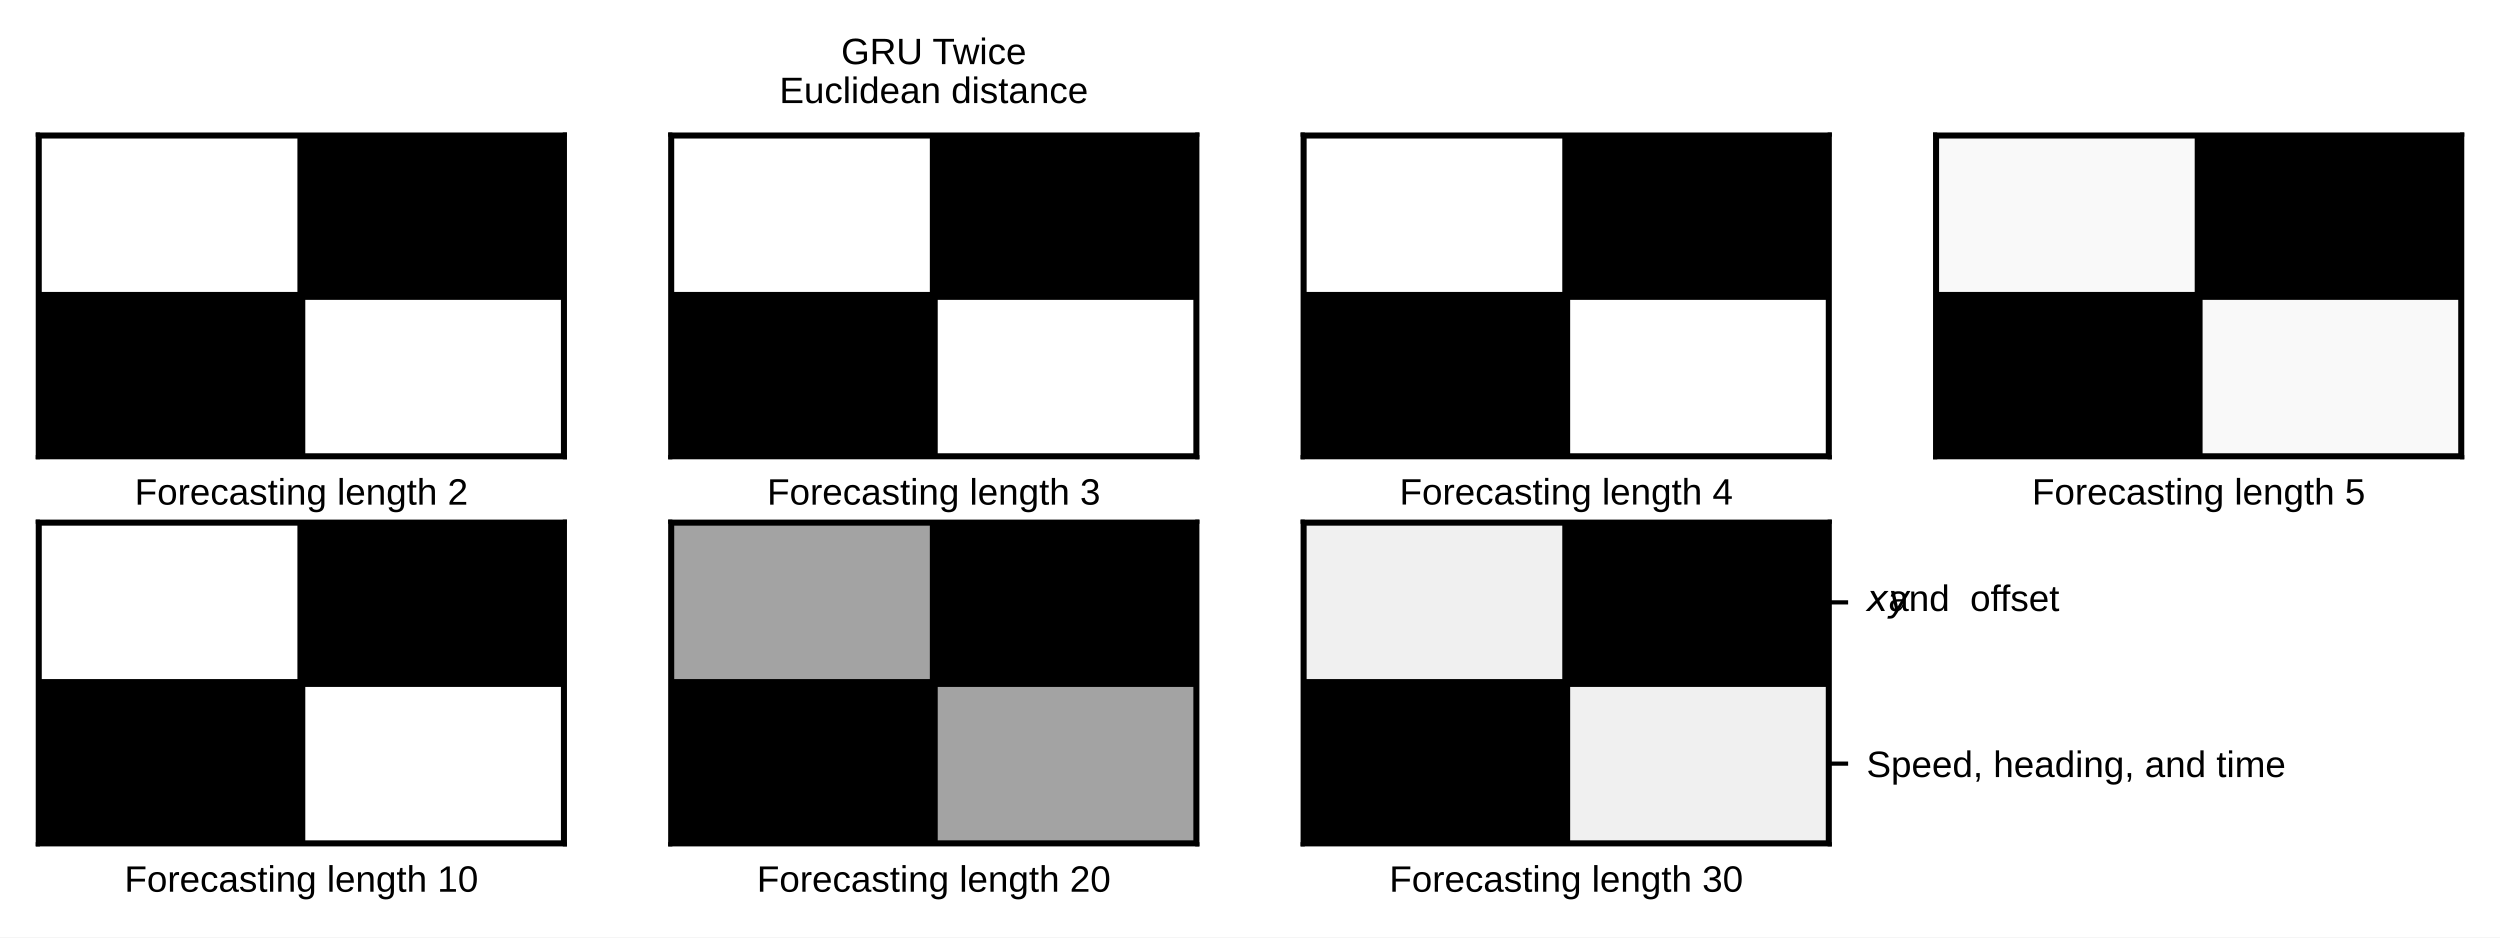
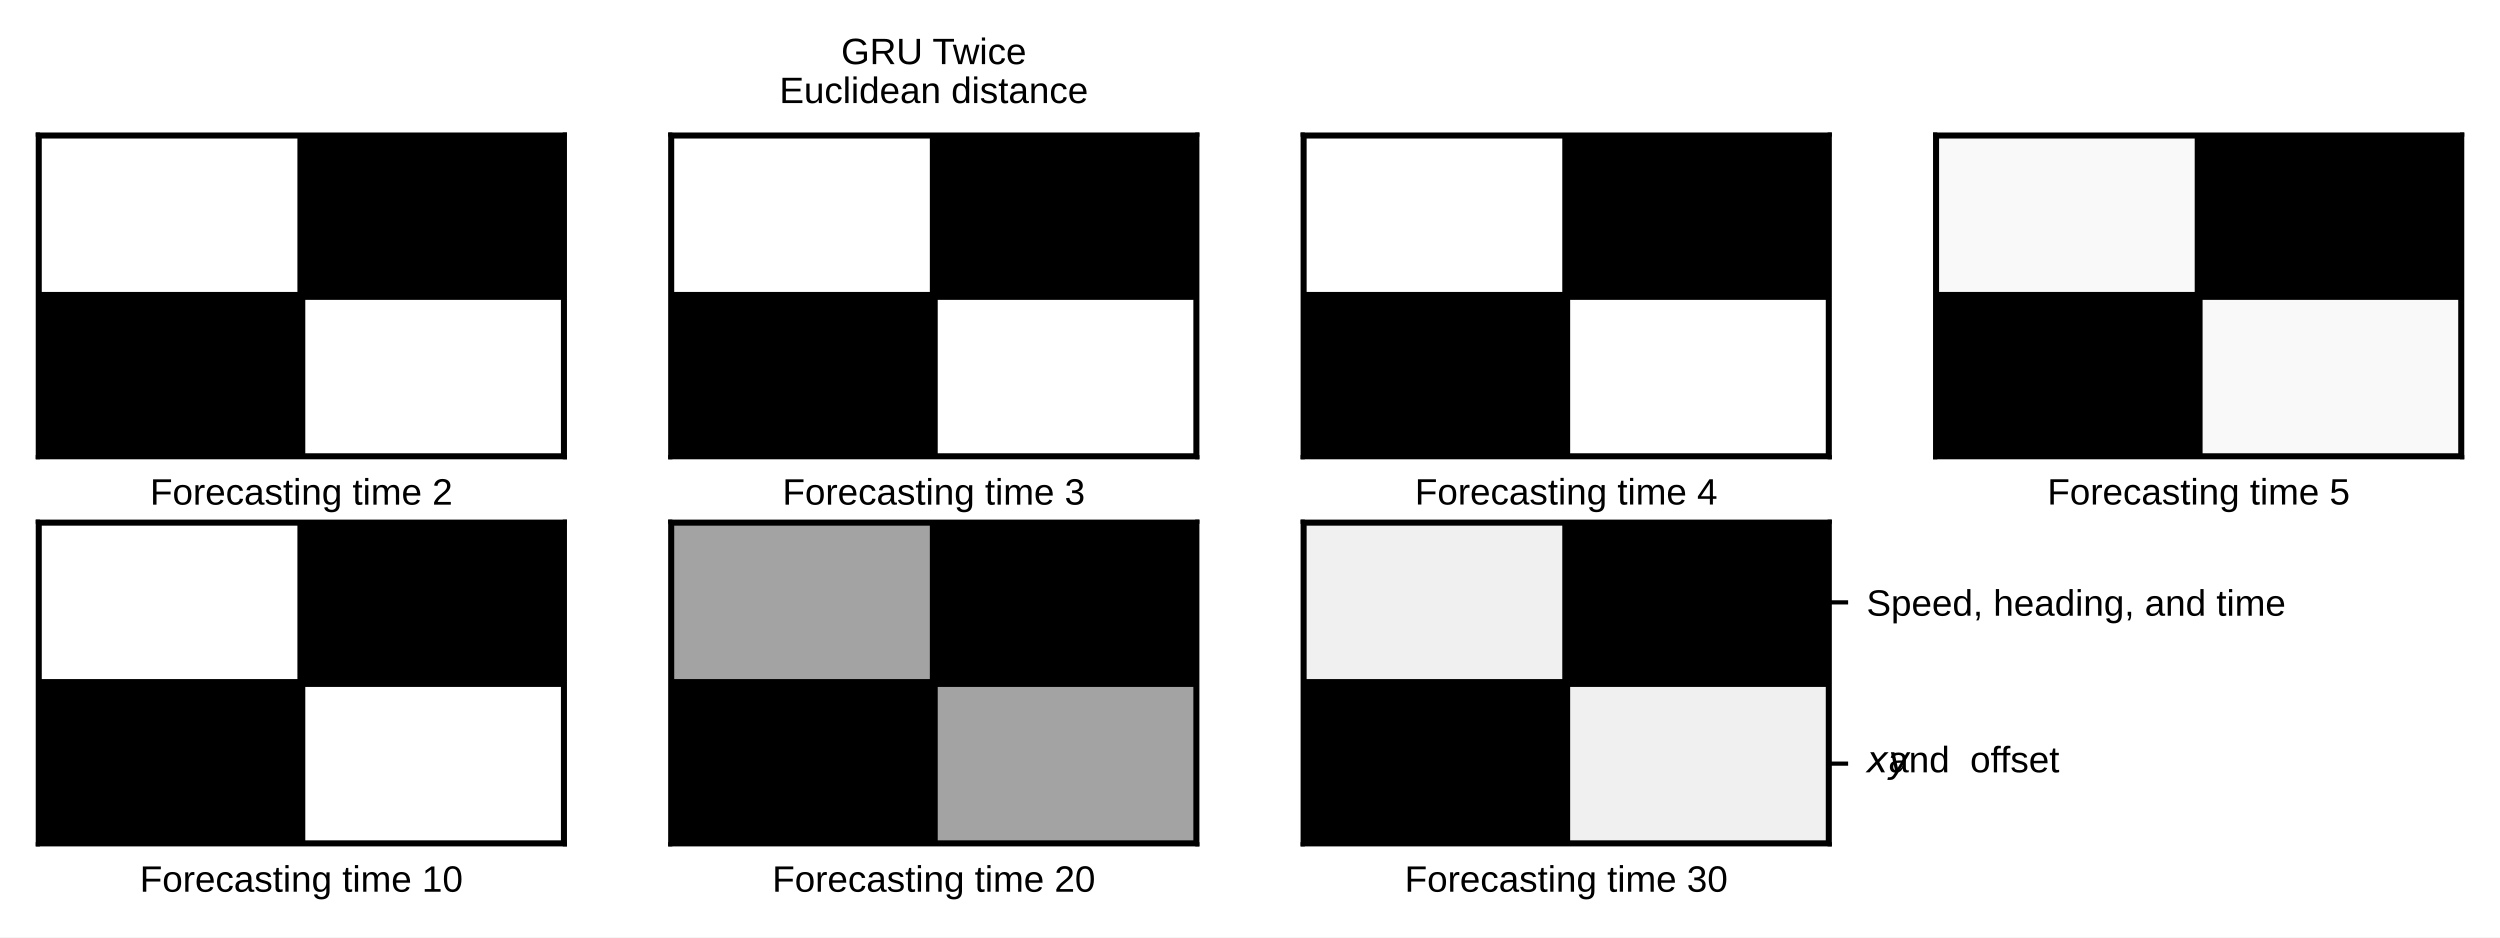
<svg xmlns="http://www.w3.org/2000/svg" xmlns:xlink="http://www.w3.org/1999/xlink" width="475.739pt" height="178.372pt" viewBox="0 0 475.739 178.372" version="1.1">
  <defs>
    <style type="text/css">*{stroke-linejoin: round; stroke-linecap: butt}</style>
  </defs>
  <g id="figure_1">
    <g id="patch_1">
      <path d="M 0 178.372  L 475.739 178.372  L 475.739 0  L 0 0  z " style="fill: #ffffff" />
    </g>
    <g id="axes_1">
      <g id="patch_2">
        <path d="M 7.2 87.002  L 107.491 87.002  L 107.491 25.614  L 7.2 25.614  z " style="fill: #ffffff" />
      </g>
      <g id="PolyCollection_1">
        <defs>
-           <path id="ma886d5bfb9" d="M 7.2 -122.064  L 7.2 -91.37  L 57.345 -91.37  L 57.345 -122.064  L 57.345 -122.064  L 7.2 -122.064  z " style="stroke: #000000" />
-         </defs>
-         <g clip-path="url(#p8d9df0c2e4)">
-           <use xlink:href="#ma886d5bfb9" x="0" y="178.372" style="stroke: #000000" />
+           <path id="me8e5775266" d="M 7.2 -122.064  L 7.2 -91.37  L 57.345 -91.37  L 57.345 -122.064  L 57.345 -122.064  L 7.2 -122.064  z " style="stroke: #000000" />
+         </defs>
+         <g clip-path="url(#p3b9c78bcbd)">
+           <use xlink:href="#me8e5775266" x="0" y="178.372" style="stroke: #000000" />
        </g>
      </g>
      <g id="PolyCollection_2">
        <defs>
-           <path id="m49b5d3d292" d="M 7.2 -152.758  L 7.2 -122.064  L 57.345 -122.064  L 57.345 -152.758  L 57.345 -152.758  L 7.2 -152.758  z " style="stroke: #ffffff" />
-         </defs>
-         <g clip-path="url(#p8d9df0c2e4)">
-           <use xlink:href="#m49b5d3d292" x="0" y="178.372" style="fill: #ffffff; stroke: #ffffff" />
+           <path id="mfd9d91b1d4" d="M 7.2 -152.758  L 7.2 -122.064  L 57.345 -122.064  L 57.345 -152.758  L 57.345 -152.758  L 7.2 -152.758  z " style="stroke: #ffffff" />
+         </defs>
+         <g clip-path="url(#p3b9c78bcbd)">
+           <use xlink:href="#mfd9d91b1d4" x="0" y="178.372" style="fill: #ffffff; stroke: #ffffff" />
        </g>
      </g>
      <g id="PolyCollection_3">
        <defs>
-           <path id="m4c5cf21e32" d="M 57.345 -122.064  L 57.345 -91.37  L 107.491 -91.37  L 107.491 -122.064  L 107.491 -122.064  L 57.345 -122.064  z " style="stroke: #ffffff" />
-         </defs>
-         <g clip-path="url(#p8d9df0c2e4)">
-           <use xlink:href="#m4c5cf21e32" x="0" y="178.372" style="fill: #ffffff; stroke: #ffffff" />
+           <path id="m61689a5431" d="M 57.345 -122.064  L 57.345 -91.37  L 107.491 -91.37  L 107.491 -122.064  L 107.491 -122.064  L 57.345 -122.064  z " style="stroke: #ffffff" />
+         </defs>
+         <g clip-path="url(#p3b9c78bcbd)">
+           <use xlink:href="#m61689a5431" x="0" y="178.372" style="fill: #ffffff; stroke: #ffffff" />
        </g>
      </g>
      <g id="PolyCollection_4">
        <defs>
-           <path id="m0ff61de88c" d="M 57.345 -152.758  L 57.345 -122.064  L 107.491 -122.064  L 107.491 -152.758  L 107.491 -152.758  L 57.345 -152.758  z " style="stroke: #000000" />
-         </defs>
-         <g clip-path="url(#p8d9df0c2e4)">
-           <use xlink:href="#m0ff61de88c" x="0" y="178.372" style="stroke: #000000" />
+           <path id="m1314b706d8" d="M 57.345 -152.758  L 57.345 -122.064  L 107.491 -122.064  L 107.491 -152.758  L 107.491 -152.758  L 57.345 -152.758  z " style="stroke: #000000" />
+         </defs>
+         <g clip-path="url(#p3b9c78bcbd)">
+           <use xlink:href="#m1314b706d8" x="0" y="178.372" style="stroke: #000000" />
        </g>
      </g>
      <g id="matplotlib.axis_1">
        <g id="text_1">
-           <text style="font: 7px 'Arial'; text-anchor: middle" x="57.345" y="96.033" transform="rotate(-0 57.3455 96.03333)">Forecasting length 2</text>
+           <text style="font: 7px 'Arial'; text-anchor: middle" x="57.345" y="96.033" transform="rotate(-0 57.3455 96.03333)">Forecasting time 2</text>
        </g>
      </g>
      <g id="matplotlib.axis_2" />
      <g id="line2d_1">
-         <path d="M 7.2 87.002  L 7.2 25.614  " clip-path="url(#p8d9df0c2e4)" style="fill: none; stroke: #000000; stroke-width: 1.5; stroke-linecap: square" />
+         <path d="M 7.2 87.002  L 7.2 25.614  " clip-path="url(#p3b9c78bcbd)" style="fill: none; stroke: #000000; stroke-width: 1.5; stroke-linecap: square" />
      </g>
      <g id="line2d_2">
-         <path d="M 7.2 87.002  L 107.491 87.002  " clip-path="url(#p8d9df0c2e4)" style="fill: none; stroke: #000000; stroke-width: 1.5; stroke-linecap: square" />
+         <path d="M 7.2 87.002  L 107.491 87.002  " clip-path="url(#p3b9c78bcbd)" style="fill: none; stroke: #000000; stroke-width: 1.5; stroke-linecap: square" />
      </g>
      <g id="line2d_3">
-         <path d="M 57.345 87.002  L 57.345 25.614  " clip-path="url(#p8d9df0c2e4)" style="fill: none; stroke: #000000; stroke-width: 1.5; stroke-linecap: square" />
+         <path d="M 57.345 87.002  L 57.345 25.614  " clip-path="url(#p3b9c78bcbd)" style="fill: none; stroke: #000000; stroke-width: 1.5; stroke-linecap: square" />
      </g>
      <g id="line2d_4">
-         <path d="M 7.2 56.308  L 107.491 56.308  " clip-path="url(#p8d9df0c2e4)" style="fill: none; stroke: #000000; stroke-width: 1.5; stroke-linecap: square" />
+         <path d="M 7.2 56.308  L 107.491 56.308  " clip-path="url(#p3b9c78bcbd)" style="fill: none; stroke: #000000; stroke-width: 1.5; stroke-linecap: square" />
      </g>
      <g id="line2d_5">
-         <path d="M 107.491 87.002  L 107.491 25.614  " clip-path="url(#p8d9df0c2e4)" style="fill: none; stroke: #000000; stroke-width: 1.5; stroke-linecap: square" />
+         <path d="M 107.491 87.002  L 107.491 25.614  " clip-path="url(#p3b9c78bcbd)" style="fill: none; stroke: #000000; stroke-width: 1.5; stroke-linecap: square" />
      </g>
      <g id="line2d_6">
-         <path d="M 7.2 25.614  L 107.491 25.614  " clip-path="url(#p8d9df0c2e4)" style="fill: none; stroke: #000000; stroke-width: 1.5; stroke-linecap: square" />
+         <path d="M 7.2 25.614  L 107.491 25.614  " clip-path="url(#p3b9c78bcbd)" style="fill: none; stroke: #000000; stroke-width: 1.5; stroke-linecap: square" />
      </g>
      <g id="patch_3">
        <path d="M 7.2 87.002  L 7.2 25.614  " style="fill: none; stroke: #000000; stroke-width: 0.8; stroke-linejoin: miter; stroke-linecap: square" />
      </g>
      <g id="patch_4">
        <path d="M 107.491 87.002  L 107.491 25.614  " style="fill: none; stroke: #000000; stroke-width: 0.8; stroke-linejoin: miter; stroke-linecap: square" />
      </g>
      <g id="patch_5">
        <path d="M 7.2 87.002  L 107.491 87.002  " style="fill: none; stroke: #000000; stroke-width: 0.8; stroke-linejoin: miter; stroke-linecap: square" />
      </g>
      <g id="patch_6">
        <path d="M 7.2 25.614  L 107.491 25.614  " style="fill: none; stroke: #000000; stroke-width: 0.8; stroke-linejoin: miter; stroke-linecap: square" />
      </g>
    </g>
    <g id="axes_2">
      <g id="patch_7">
        <path d="M 127.549 87.002  L 227.84 87.002  L 227.84 25.614  L 127.549 25.614  z " style="fill: #ffffff" />
      </g>
      <g id="PolyCollection_5">
        <defs>
-           <path id="m768f5eea0d" d="M 127.549 -122.064  L 127.549 -91.37  L 177.695 -91.37  L 177.695 -122.064  L 177.695 -122.064  L 127.549 -122.064  z " style="stroke: #000000" />
-         </defs>
-         <g clip-path="url(#p6cfb917e02)">
-           <use xlink:href="#m768f5eea0d" x="0" y="178.372" style="stroke: #000000" />
+           <path id="m4ddee69ad3" d="M 127.549 -122.064  L 127.549 -91.37  L 177.695 -91.37  L 177.695 -122.064  L 177.695 -122.064  L 127.549 -122.064  z " style="stroke: #000000" />
+         </defs>
+         <g clip-path="url(#p2618ca549d)">
+           <use xlink:href="#m4ddee69ad3" x="0" y="178.372" style="stroke: #000000" />
        </g>
      </g>
      <g id="PolyCollection_6">
        <defs>
-           <path id="m74996f402f" d="M 127.549 -152.758  L 127.549 -122.064  L 177.695 -122.064  L 177.695 -152.758  L 177.695 -152.758  L 127.549 -152.758  z " style="stroke: #ffffff" />
-         </defs>
-         <g clip-path="url(#p6cfb917e02)">
-           <use xlink:href="#m74996f402f" x="0" y="178.372" style="fill: #ffffff; stroke: #ffffff" />
+           <path id="m241868ab76" d="M 127.549 -152.758  L 127.549 -122.064  L 177.695 -122.064  L 177.695 -152.758  L 177.695 -152.758  L 127.549 -152.758  z " style="stroke: #ffffff" />
+         </defs>
+         <g clip-path="url(#p2618ca549d)">
+           <use xlink:href="#m241868ab76" x="0" y="178.372" style="fill: #ffffff; stroke: #ffffff" />
        </g>
      </g>
      <g id="PolyCollection_7">
        <defs>
-           <path id="medef48f60e" d="M 177.695 -122.064  L 177.695 -91.37  L 227.84 -91.37  L 227.84 -122.064  L 227.84 -122.064  L 177.695 -122.064  z " style="stroke: #ffffff" />
-         </defs>
-         <g clip-path="url(#p6cfb917e02)">
-           <use xlink:href="#medef48f60e" x="0" y="178.372" style="fill: #ffffff; stroke: #ffffff" />
+           <path id="m0ab0e3c458" d="M 177.695 -122.064  L 177.695 -91.37  L 227.84 -91.37  L 227.84 -122.064  L 227.84 -122.064  L 177.695 -122.064  z " style="stroke: #ffffff" />
+         </defs>
+         <g clip-path="url(#p2618ca549d)">
+           <use xlink:href="#m0ab0e3c458" x="0" y="178.372" style="fill: #ffffff; stroke: #ffffff" />
        </g>
      </g>
      <g id="PolyCollection_8">
        <defs>
-           <path id="m715ca05ac7" d="M 177.695 -152.758  L 177.695 -122.064  L 227.84 -122.064  L 227.84 -152.758  L 227.84 -152.758  L 177.695 -152.758  z " style="stroke: #000000" />
-         </defs>
-         <g clip-path="url(#p6cfb917e02)">
-           <use xlink:href="#m715ca05ac7" x="0" y="178.372" style="stroke: #000000" />
+           <path id="m5dbcf9e4a6" d="M 177.695 -152.758  L 177.695 -122.064  L 227.84 -122.064  L 227.84 -152.758  L 227.84 -152.758  L 177.695 -152.758  z " style="stroke: #000000" />
+         </defs>
+         <g clip-path="url(#p2618ca549d)">
+           <use xlink:href="#m5dbcf9e4a6" x="0" y="178.372" style="stroke: #000000" />
        </g>
      </g>
      <g id="matplotlib.axis_3">
        <g id="text_2">
-           <text style="font: 7px 'Arial'; text-anchor: middle" x="177.695" y="96.033" transform="rotate(-0 177.6947 96.03333)">Forecasting length 3</text>
+           <text style="font: 7px 'Arial'; text-anchor: middle" x="177.695" y="96.033" transform="rotate(-0 177.6947 96.03333)">Forecasting time 3</text>
        </g>
      </g>
      <g id="matplotlib.axis_4" />
      <g id="line2d_7">
-         <path d="M 127.549 87.002  L 127.549 25.614  " clip-path="url(#p6cfb917e02)" style="fill: none; stroke: #000000; stroke-width: 1.5; stroke-linecap: square" />
+         <path d="M 127.549 87.002  L 127.549 25.614  " clip-path="url(#p2618ca549d)" style="fill: none; stroke: #000000; stroke-width: 1.5; stroke-linecap: square" />
      </g>
      <g id="line2d_8">
-         <path d="M 127.549 87.002  L 227.84 87.002  " clip-path="url(#p6cfb917e02)" style="fill: none; stroke: #000000; stroke-width: 1.5; stroke-linecap: square" />
+         <path d="M 127.549 87.002  L 227.84 87.002  " clip-path="url(#p2618ca549d)" style="fill: none; stroke: #000000; stroke-width: 1.5; stroke-linecap: square" />
      </g>
      <g id="line2d_9">
-         <path d="M 177.695 87.002  L 177.695 25.614  " clip-path="url(#p6cfb917e02)" style="fill: none; stroke: #000000; stroke-width: 1.5; stroke-linecap: square" />
+         <path d="M 177.695 87.002  L 177.695 25.614  " clip-path="url(#p2618ca549d)" style="fill: none; stroke: #000000; stroke-width: 1.5; stroke-linecap: square" />
      </g>
      <g id="line2d_10">
-         <path d="M 127.549 56.308  L 227.84 56.308  " clip-path="url(#p6cfb917e02)" style="fill: none; stroke: #000000; stroke-width: 1.5; stroke-linecap: square" />
+         <path d="M 127.549 56.308  L 227.84 56.308  " clip-path="url(#p2618ca549d)" style="fill: none; stroke: #000000; stroke-width: 1.5; stroke-linecap: square" />
      </g>
      <g id="line2d_11">
-         <path d="M 227.84 87.002  L 227.84 25.614  " clip-path="url(#p6cfb917e02)" style="fill: none; stroke: #000000; stroke-width: 1.5; stroke-linecap: square" />
+         <path d="M 227.84 87.002  L 227.84 25.614  " clip-path="url(#p2618ca549d)" style="fill: none; stroke: #000000; stroke-width: 1.5; stroke-linecap: square" />
      </g>
      <g id="line2d_12">
-         <path d="M 127.549 25.614  L 227.84 25.614  " clip-path="url(#p6cfb917e02)" style="fill: none; stroke: #000000; stroke-width: 1.5; stroke-linecap: square" />
+         <path d="M 127.549 25.614  L 227.84 25.614  " clip-path="url(#p2618ca549d)" style="fill: none; stroke: #000000; stroke-width: 1.5; stroke-linecap: square" />
      </g>
      <g id="patch_8">
        <path d="M 127.549 87.002  L 127.549 25.614  " style="fill: none; stroke: #000000; stroke-width: 0.8; stroke-linejoin: miter; stroke-linecap: square" />
      </g>
      <g id="patch_9">
        <path d="M 227.84 87.002  L 227.84 25.614  " style="fill: none; stroke: #000000; stroke-width: 0.8; stroke-linejoin: miter; stroke-linecap: square" />
      </g>
      <g id="patch_10">
        <path d="M 127.549 87.002  L 227.84 87.002  " style="fill: none; stroke: #000000; stroke-width: 0.8; stroke-linejoin: miter; stroke-linecap: square" />
      </g>
      <g id="patch_11">
        <path d="M 127.549 25.614  L 227.84 25.614  " style="fill: none; stroke: #000000; stroke-width: 0.8; stroke-linejoin: miter; stroke-linecap: square" />
      </g>
      <g id="text_3">
        <text style="font: 7px 'Arial'" transform="translate(160.0591 12.21047)">GRU Twice</text>
        <text style="font: 7px 'Arial'" transform="translate(148.3155 19.61428)">Euclidean distance</text>
      </g>
    </g>
    <g id="axes_3">
      <g id="patch_12">
        <path d="M 247.898 87.002  L 348.189 87.002  L 348.189 25.614  L 247.898 25.614  z " style="fill: #ffffff" />
      </g>
      <g id="PolyCollection_9">
        <defs>
-           <path id="maf46a412bc" d="M 247.898 -122.064  L 247.898 -91.37  L 298.044 -91.37  L 298.044 -122.064  L 298.044 -122.064  L 247.898 -122.064  z " style="stroke: #000000" />
-         </defs>
-         <g clip-path="url(#p75d68252b3)">
-           <use xlink:href="#maf46a412bc" x="0" y="178.372" style="stroke: #000000" />
+           <path id="m5c6e6977d4" d="M 247.898 -122.064  L 247.898 -91.37  L 298.044 -91.37  L 298.044 -122.064  L 298.044 -122.064  L 247.898 -122.064  z " style="stroke: #000000" />
+         </defs>
+         <g clip-path="url(#p6232192945)">
+           <use xlink:href="#m5c6e6977d4" x="0" y="178.372" style="stroke: #000000" />
        </g>
      </g>
      <g id="PolyCollection_10">
        <defs>
-           <path id="mc55353f408" d="M 247.898 -152.758  L 247.898 -122.064  L 298.044 -122.064  L 298.044 -152.758  L 298.044 -152.758  L 247.898 -152.758  z " style="stroke: #ffffff" />
-         </defs>
-         <g clip-path="url(#p75d68252b3)">
-           <use xlink:href="#mc55353f408" x="0" y="178.372" style="fill: #ffffff; stroke: #ffffff" />
+           <path id="m2b562a7739" d="M 247.898 -152.758  L 247.898 -122.064  L 298.044 -122.064  L 298.044 -152.758  L 298.044 -152.758  L 247.898 -152.758  z " style="stroke: #ffffff" />
+         </defs>
+         <g clip-path="url(#p6232192945)">
+           <use xlink:href="#m2b562a7739" x="0" y="178.372" style="fill: #ffffff; stroke: #ffffff" />
        </g>
      </g>
      <g id="PolyCollection_11">
        <defs>
-           <path id="m9d1a4fadbb" d="M 298.044 -122.064  L 298.044 -91.37  L 348.189 -91.37  L 348.189 -122.064  L 348.189 -122.064  L 298.044 -122.064  z " style="stroke: #ffffff" />
-         </defs>
-         <g clip-path="url(#p75d68252b3)">
-           <use xlink:href="#m9d1a4fadbb" x="0" y="178.372" style="fill: #ffffff; stroke: #ffffff" />
+           <path id="mbc3b895484" d="M 298.044 -122.064  L 298.044 -91.37  L 348.189 -91.37  L 348.189 -122.064  L 348.189 -122.064  L 298.044 -122.064  z " style="stroke: #ffffff" />
+         </defs>
+         <g clip-path="url(#p6232192945)">
+           <use xlink:href="#mbc3b895484" x="0" y="178.372" style="fill: #ffffff; stroke: #ffffff" />
        </g>
      </g>
      <g id="PolyCollection_12">
        <defs>
-           <path id="mdc1ba1e309" d="M 298.044 -152.758  L 298.044 -122.064  L 348.189 -122.064  L 348.189 -152.758  L 348.189 -152.758  L 298.044 -152.758  z " style="stroke: #000000" />
-         </defs>
-         <g clip-path="url(#p75d68252b3)">
-           <use xlink:href="#mdc1ba1e309" x="0" y="178.372" style="stroke: #000000" />
+           <path id="m78f6e7e6d8" d="M 298.044 -152.758  L 298.044 -122.064  L 348.189 -122.064  L 348.189 -152.758  L 348.189 -152.758  L 298.044 -152.758  z " style="stroke: #000000" />
+         </defs>
+         <g clip-path="url(#p6232192945)">
+           <use xlink:href="#m78f6e7e6d8" x="0" y="178.372" style="stroke: #000000" />
        </g>
      </g>
      <g id="matplotlib.axis_5">
        <g id="text_4">
-           <text style="font: 7px 'Arial'; text-anchor: middle" x="298.044" y="96.013" transform="rotate(-0 298.0439 96.01255)">Forecasting length 4</text>
+           <text style="font: 7px 'Arial'; text-anchor: middle" x="298.044" y="96.013" transform="rotate(-0 298.0439 96.01255)">Forecasting time 4</text>
        </g>
      </g>
      <g id="matplotlib.axis_6" />
      <g id="line2d_13">
-         <path d="M 247.898 87.002  L 247.898 25.614  " clip-path="url(#p75d68252b3)" style="fill: none; stroke: #000000; stroke-width: 1.5; stroke-linecap: square" />
+         <path d="M 247.898 87.002  L 247.898 25.614  " clip-path="url(#p6232192945)" style="fill: none; stroke: #000000; stroke-width: 1.5; stroke-linecap: square" />
      </g>
      <g id="line2d_14">
-         <path d="M 247.898 87.002  L 348.189 87.002  " clip-path="url(#p75d68252b3)" style="fill: none; stroke: #000000; stroke-width: 1.5; stroke-linecap: square" />
+         <path d="M 247.898 87.002  L 348.189 87.002  " clip-path="url(#p6232192945)" style="fill: none; stroke: #000000; stroke-width: 1.5; stroke-linecap: square" />
      </g>
      <g id="line2d_15">
-         <path d="M 298.044 87.002  L 298.044 25.614  " clip-path="url(#p75d68252b3)" style="fill: none; stroke: #000000; stroke-width: 1.5; stroke-linecap: square" />
+         <path d="M 298.044 87.002  L 298.044 25.614  " clip-path="url(#p6232192945)" style="fill: none; stroke: #000000; stroke-width: 1.5; stroke-linecap: square" />
      </g>
      <g id="line2d_16">
-         <path d="M 247.898 56.308  L 348.189 56.308  " clip-path="url(#p75d68252b3)" style="fill: none; stroke: #000000; stroke-width: 1.5; stroke-linecap: square" />
+         <path d="M 247.898 56.308  L 348.189 56.308  " clip-path="url(#p6232192945)" style="fill: none; stroke: #000000; stroke-width: 1.5; stroke-linecap: square" />
      </g>
      <g id="line2d_17">
-         <path d="M 348.189 87.002  L 348.189 25.614  " clip-path="url(#p75d68252b3)" style="fill: none; stroke: #000000; stroke-width: 1.5; stroke-linecap: square" />
+         <path d="M 348.189 87.002  L 348.189 25.614  " clip-path="url(#p6232192945)" style="fill: none; stroke: #000000; stroke-width: 1.5; stroke-linecap: square" />
      </g>
      <g id="line2d_18">
-         <path d="M 247.898 25.614  L 348.189 25.614  " clip-path="url(#p75d68252b3)" style="fill: none; stroke: #000000; stroke-width: 1.5; stroke-linecap: square" />
+         <path d="M 247.898 25.614  L 348.189 25.614  " clip-path="url(#p6232192945)" style="fill: none; stroke: #000000; stroke-width: 1.5; stroke-linecap: square" />
      </g>
      <g id="patch_13">
        <path d="M 247.898 87.002  L 247.898 25.614  " style="fill: none; stroke: #000000; stroke-width: 0.8; stroke-linejoin: miter; stroke-linecap: square" />
      </g>
      <g id="patch_14">
        <path d="M 348.189 87.002  L 348.189 25.614  " style="fill: none; stroke: #000000; stroke-width: 0.8; stroke-linejoin: miter; stroke-linecap: square" />
      </g>
      <g id="patch_15">
        <path d="M 247.898 87.002  L 348.189 87.002  " style="fill: none; stroke: #000000; stroke-width: 0.8; stroke-linejoin: miter; stroke-linecap: square" />
      </g>
      <g id="patch_16">
        <path d="M 247.898 25.614  L 348.189 25.614  " style="fill: none; stroke: #000000; stroke-width: 0.8; stroke-linejoin: miter; stroke-linecap: square" />
      </g>
    </g>
    <g id="axes_4">
      <g id="patch_17">
        <path d="M 368.248 87.002  L 468.539 87.002  L 468.539 25.614  L 368.248 25.614  z " style="fill: #ffffff" />
      </g>
      <g id="PolyCollection_13">
        <defs>
-           <path id="m1c903cf3b8" d="M 368.248 -122.064  L 368.248 -91.37  L 418.393 -91.37  L 418.393 -122.064  L 418.393 -122.064  L 368.248 -122.064  z " style="stroke: #000000" />
-         </defs>
-         <g clip-path="url(#pbf838e4a1d)">
-           <use xlink:href="#m1c903cf3b8" x="0" y="178.372" style="stroke: #000000" />
+           <path id="m6291f7bb04" d="M 368.248 -122.064  L 368.248 -91.37  L 418.393 -91.37  L 418.393 -122.064  L 418.393 -122.064  L 368.248 -122.064  z " style="stroke: #000000" />
+         </defs>
+         <g clip-path="url(#pd6284d22ea)">
+           <use xlink:href="#m6291f7bb04" x="0" y="178.372" style="stroke: #000000" />
        </g>
      </g>
      <g id="PolyCollection_14">
        <defs>
-           <path id="m9e597e00b4" d="M 368.248 -152.758  L 368.248 -122.064  L 418.393 -122.064  L 418.393 -152.758  L 418.393 -152.758  L 368.248 -152.758  z " style="stroke: #f9f9f9" />
-         </defs>
-         <g clip-path="url(#pbf838e4a1d)">
-           <use xlink:href="#m9e597e00b4" x="0" y="178.372" style="fill: #f9f9f9; stroke: #f9f9f9" />
+           <path id="m457ee91484" d="M 368.248 -152.758  L 368.248 -122.064  L 418.393 -122.064  L 418.393 -152.758  L 418.393 -152.758  L 368.248 -152.758  z " style="stroke: #f9f9f9" />
+         </defs>
+         <g clip-path="url(#pd6284d22ea)">
+           <use xlink:href="#m457ee91484" x="0" y="178.372" style="fill: #f9f9f9; stroke: #f9f9f9" />
        </g>
      </g>
      <g id="PolyCollection_15">
        <defs>
-           <path id="m146386d99b" d="M 418.393 -122.064  L 418.393 -91.37  L 468.539 -91.37  L 468.539 -122.064  L 468.539 -122.064  L 418.393 -122.064  z " style="stroke: #f9f9f9" />
-         </defs>
-         <g clip-path="url(#pbf838e4a1d)">
-           <use xlink:href="#m146386d99b" x="0" y="178.372" style="fill: #f9f9f9; stroke: #f9f9f9" />
+           <path id="m9cb76e8f3b" d="M 418.393 -122.064  L 418.393 -91.37  L 468.539 -91.37  L 468.539 -122.064  L 468.539 -122.064  L 418.393 -122.064  z " style="stroke: #f9f9f9" />
+         </defs>
+         <g clip-path="url(#pd6284d22ea)">
+           <use xlink:href="#m9cb76e8f3b" x="0" y="178.372" style="fill: #f9f9f9; stroke: #f9f9f9" />
        </g>
      </g>
      <g id="PolyCollection_16">
        <defs>
-           <path id="me300941d43" d="M 418.393 -152.758  L 418.393 -122.064  L 468.539 -122.064  L 468.539 -152.758  L 468.539 -152.758  L 418.393 -152.758  z " style="stroke: #000000" />
-         </defs>
-         <g clip-path="url(#pbf838e4a1d)">
-           <use xlink:href="#me300941d43" x="0" y="178.372" style="stroke: #000000" />
+           <path id="mb504518f70" d="M 418.393 -152.758  L 418.393 -122.064  L 468.539 -122.064  L 468.539 -152.758  L 468.539 -152.758  L 418.393 -152.758  z " style="stroke: #000000" />
+         </defs>
+         <g clip-path="url(#pd6284d22ea)">
+           <use xlink:href="#mb504518f70" x="0" y="178.372" style="stroke: #000000" />
        </g>
      </g>
      <g id="matplotlib.axis_7">
        <g id="text_5">
-           <text style="font: 7px 'Arial'; text-anchor: middle" x="418.393" y="96.013" transform="rotate(-0 418.3931 96.01255)">Forecasting length 5</text>
+           <text style="font: 7px 'Arial'; text-anchor: middle" x="418.393" y="96.013" transform="rotate(-0 418.3931 96.01255)">Forecasting time 5</text>
        </g>
      </g>
      <g id="matplotlib.axis_8" />
      <g id="line2d_19">
-         <path d="M 368.248 87.002  L 368.248 25.614  " clip-path="url(#pbf838e4a1d)" style="fill: none; stroke: #000000; stroke-width: 1.5; stroke-linecap: square" />
+         <path d="M 368.248 87.002  L 368.248 25.614  " clip-path="url(#pd6284d22ea)" style="fill: none; stroke: #000000; stroke-width: 1.5; stroke-linecap: square" />
      </g>
      <g id="line2d_20">
-         <path d="M 368.248 87.002  L 468.539 87.002  " clip-path="url(#pbf838e4a1d)" style="fill: none; stroke: #000000; stroke-width: 1.5; stroke-linecap: square" />
+         <path d="M 368.248 87.002  L 468.539 87.002  " clip-path="url(#pd6284d22ea)" style="fill: none; stroke: #000000; stroke-width: 1.5; stroke-linecap: square" />
      </g>
      <g id="line2d_21">
-         <path d="M 418.393 87.002  L 418.393 25.614  " clip-path="url(#pbf838e4a1d)" style="fill: none; stroke: #000000; stroke-width: 1.5; stroke-linecap: square" />
+         <path d="M 418.393 87.002  L 418.393 25.614  " clip-path="url(#pd6284d22ea)" style="fill: none; stroke: #000000; stroke-width: 1.5; stroke-linecap: square" />
      </g>
      <g id="line2d_22">
-         <path d="M 368.248 56.308  L 468.539 56.308  " clip-path="url(#pbf838e4a1d)" style="fill: none; stroke: #000000; stroke-width: 1.5; stroke-linecap: square" />
+         <path d="M 368.248 56.308  L 468.539 56.308  " clip-path="url(#pd6284d22ea)" style="fill: none; stroke: #000000; stroke-width: 1.5; stroke-linecap: square" />
      </g>
      <g id="line2d_23">
-         <path d="M 468.539 87.002  L 468.539 25.614  " clip-path="url(#pbf838e4a1d)" style="fill: none; stroke: #000000; stroke-width: 1.5; stroke-linecap: square" />
+         <path d="M 468.539 87.002  L 468.539 25.614  " clip-path="url(#pd6284d22ea)" style="fill: none; stroke: #000000; stroke-width: 1.5; stroke-linecap: square" />
      </g>
      <g id="line2d_24">
-         <path d="M 368.248 25.614  L 468.539 25.614  " clip-path="url(#pbf838e4a1d)" style="fill: none; stroke: #000000; stroke-width: 1.5; stroke-linecap: square" />
+         <path d="M 368.248 25.614  L 468.539 25.614  " clip-path="url(#pd6284d22ea)" style="fill: none; stroke: #000000; stroke-width: 1.5; stroke-linecap: square" />
      </g>
      <g id="patch_18">
        <path d="M 368.248 87.002  L 368.248 25.614  " style="fill: none; stroke: #000000; stroke-width: 0.8; stroke-linejoin: miter; stroke-linecap: square" />
      </g>
      <g id="patch_19">
        <path d="M 468.539 87.002  L 468.539 25.614  " style="fill: none; stroke: #000000; stroke-width: 0.8; stroke-linejoin: miter; stroke-linecap: square" />
      </g>
      <g id="patch_20">
        <path d="M 368.248 87.002  L 468.539 87.002  " style="fill: none; stroke: #000000; stroke-width: 0.8; stroke-linejoin: miter; stroke-linecap: square" />
      </g>
      <g id="patch_21">
        <path d="M 368.248 25.614  L 468.539 25.614  " style="fill: none; stroke: #000000; stroke-width: 0.8; stroke-linejoin: miter; stroke-linecap: square" />
      </g>
    </g>
    <g id="axes_5">
      <g id="patch_22">
        <path d="M 7.2 160.667  L 107.491 160.667  L 107.491 99.28  L 7.2 99.28  z " style="fill: #ffffff" />
      </g>
      <g id="PolyCollection_17">
        <defs>
-           <path id="m442a011b84" d="M 7.2 -48.398  L 7.2 -17.705  L 57.345 -17.705  L 57.345 -48.398  L 57.345 -48.398  L 7.2 -48.398  z " style="stroke: #000000" />
-         </defs>
-         <g clip-path="url(#p2677c5e5be)">
-           <use xlink:href="#m442a011b84" x="0" y="178.372" style="stroke: #000000" />
+           <path id="m323b904cf1" d="M 7.2 -48.398  L 7.2 -17.705  L 57.345 -17.705  L 57.345 -48.398  L 57.345 -48.398  L 7.2 -48.398  z " style="stroke: #000000" />
+         </defs>
+         <g clip-path="url(#p1e850d197e)">
+           <use xlink:href="#m323b904cf1" x="0" y="178.372" style="stroke: #000000" />
        </g>
      </g>
      <g id="PolyCollection_18">
        <defs>
-           <path id="m0f6bc3ddd0" d="M 7.2 -79.092  L 7.2 -48.398  L 57.345 -48.398  L 57.345 -79.092  L 57.345 -79.092  L 7.2 -79.092  z " style="stroke: #ffffff" />
-         </defs>
-         <g clip-path="url(#p2677c5e5be)">
-           <use xlink:href="#m0f6bc3ddd0" x="0" y="178.372" style="fill: #ffffff; stroke: #ffffff" />
+           <path id="m3f981ca273" d="M 7.2 -79.092  L 7.2 -48.398  L 57.345 -48.398  L 57.345 -79.092  L 57.345 -79.092  L 7.2 -79.092  z " style="stroke: #ffffff" />
+         </defs>
+         <g clip-path="url(#p1e850d197e)">
+           <use xlink:href="#m3f981ca273" x="0" y="178.372" style="fill: #ffffff; stroke: #ffffff" />
        </g>
      </g>
      <g id="PolyCollection_19">
        <defs>
-           <path id="m79a9ad5891" d="M 57.345 -48.398  L 57.345 -17.705  L 107.491 -17.705  L 107.491 -48.398  L 107.491 -48.398  L 57.345 -48.398  z " style="stroke: #ffffff" />
-         </defs>
-         <g clip-path="url(#p2677c5e5be)">
-           <use xlink:href="#m79a9ad5891" x="0" y="178.372" style="fill: #ffffff; stroke: #ffffff" />
+           <path id="m923949f247" d="M 57.345 -48.398  L 57.345 -17.705  L 107.491 -17.705  L 107.491 -48.398  L 107.491 -48.398  L 57.345 -48.398  z " style="stroke: #ffffff" />
+         </defs>
+         <g clip-path="url(#p1e850d197e)">
+           <use xlink:href="#m923949f247" x="0" y="178.372" style="fill: #ffffff; stroke: #ffffff" />
        </g>
      </g>
      <g id="PolyCollection_20">
        <defs>
-           <path id="m074e373802" d="M 57.345 -79.092  L 57.345 -48.398  L 107.491 -48.398  L 107.491 -79.092  L 107.491 -79.092  L 57.345 -79.092  z " style="stroke: #000000" />
-         </defs>
-         <g clip-path="url(#p2677c5e5be)">
-           <use xlink:href="#m074e373802" x="0" y="178.372" style="stroke: #000000" />
+           <path id="m9e716061e2" d="M 57.345 -79.092  L 57.345 -48.398  L 107.491 -48.398  L 107.491 -79.092  L 107.491 -79.092  L 57.345 -79.092  z " style="stroke: #000000" />
+         </defs>
+         <g clip-path="url(#p1e850d197e)">
+           <use xlink:href="#m9e716061e2" x="0" y="178.372" style="stroke: #000000" />
        </g>
      </g>
      <g id="matplotlib.axis_9">
        <g id="text_6">
-           <text style="font: 7px 'Arial'; text-anchor: middle" x="57.345" y="169.699" transform="rotate(-0 57.3455 169.6987)">Forecasting length 10</text>
+           <text style="font: 7px 'Arial'; text-anchor: middle" x="57.345" y="169.699" transform="rotate(-0 57.3455 169.6987)">Forecasting time 10</text>
        </g>
      </g>
      <g id="matplotlib.axis_10" />
      <g id="line2d_25">
-         <path d="M 7.2 160.667  L 7.2 99.28  " clip-path="url(#p2677c5e5be)" style="fill: none; stroke: #000000; stroke-width: 1.5; stroke-linecap: square" />
+         <path d="M 7.2 160.667  L 7.2 99.28  " clip-path="url(#p1e850d197e)" style="fill: none; stroke: #000000; stroke-width: 1.5; stroke-linecap: square" />
      </g>
      <g id="line2d_26">
-         <path d="M 7.2 160.667  L 107.491 160.667  " clip-path="url(#p2677c5e5be)" style="fill: none; stroke: #000000; stroke-width: 1.5; stroke-linecap: square" />
+         <path d="M 7.2 160.667  L 107.491 160.667  " clip-path="url(#p1e850d197e)" style="fill: none; stroke: #000000; stroke-width: 1.5; stroke-linecap: square" />
      </g>
      <g id="line2d_27">
-         <path d="M 57.345 160.667  L 57.345 99.28  " clip-path="url(#p2677c5e5be)" style="fill: none; stroke: #000000; stroke-width: 1.5; stroke-linecap: square" />
+         <path d="M 57.345 160.667  L 57.345 99.28  " clip-path="url(#p1e850d197e)" style="fill: none; stroke: #000000; stroke-width: 1.5; stroke-linecap: square" />
      </g>
      <g id="line2d_28">
-         <path d="M 7.2 129.974  L 107.491 129.974  " clip-path="url(#p2677c5e5be)" style="fill: none; stroke: #000000; stroke-width: 1.5; stroke-linecap: square" />
+         <path d="M 7.2 129.974  L 107.491 129.974  " clip-path="url(#p1e850d197e)" style="fill: none; stroke: #000000; stroke-width: 1.5; stroke-linecap: square" />
      </g>
      <g id="line2d_29">
-         <path d="M 107.491 160.667  L 107.491 99.28  " clip-path="url(#p2677c5e5be)" style="fill: none; stroke: #000000; stroke-width: 1.5; stroke-linecap: square" />
+         <path d="M 107.491 160.667  L 107.491 99.28  " clip-path="url(#p1e850d197e)" style="fill: none; stroke: #000000; stroke-width: 1.5; stroke-linecap: square" />
      </g>
      <g id="line2d_30">
-         <path d="M 7.2 99.28  L 107.491 99.28  " clip-path="url(#p2677c5e5be)" style="fill: none; stroke: #000000; stroke-width: 1.5; stroke-linecap: square" />
+         <path d="M 7.2 99.28  L 107.491 99.28  " clip-path="url(#p1e850d197e)" style="fill: none; stroke: #000000; stroke-width: 1.5; stroke-linecap: square" />
      </g>
      <g id="patch_23">
        <path d="M 7.2 160.667  L 7.2 99.28  " style="fill: none; stroke: #000000; stroke-width: 0.8; stroke-linejoin: miter; stroke-linecap: square" />
      </g>
      <g id="patch_24">
        <path d="M 107.491 160.667  L 107.491 99.28  " style="fill: none; stroke: #000000; stroke-width: 0.8; stroke-linejoin: miter; stroke-linecap: square" />
      </g>
      <g id="patch_25">
        <path d="M 7.2 160.667  L 107.491 160.667  " style="fill: none; stroke: #000000; stroke-width: 0.8; stroke-linejoin: miter; stroke-linecap: square" />
      </g>
      <g id="patch_26">
        <path d="M 7.2 99.28  L 107.491 99.28  " style="fill: none; stroke: #000000; stroke-width: 0.8; stroke-linejoin: miter; stroke-linecap: square" />
      </g>
    </g>
    <g id="axes_6">
      <g id="patch_27">
        <path d="M 127.549 160.667  L 227.84 160.667  L 227.84 99.28  L 127.549 99.28  z " style="fill: #ffffff" />
      </g>
      <g id="PolyCollection_21">
        <defs>
-           <path id="m246a4117c9" d="M 127.549 -48.398  L 127.549 -17.705  L 177.695 -17.705  L 177.695 -48.398  L 177.695 -48.398  L 127.549 -48.398  z " style="stroke: #000000" />
-         </defs>
-         <g clip-path="url(#pbe9de2282d)">
-           <use xlink:href="#m246a4117c9" x="0" y="178.372" style="stroke: #000000" />
+           <path id="mc02449fc8a" d="M 127.549 -48.398  L 127.549 -17.705  L 177.695 -17.705  L 177.695 -48.398  L 177.695 -48.398  L 127.549 -48.398  z " style="stroke: #000000" />
+         </defs>
+         <g clip-path="url(#p4834d618c9)">
+           <use xlink:href="#mc02449fc8a" x="0" y="178.372" style="stroke: #000000" />
        </g>
      </g>
      <g id="PolyCollection_22">
        <defs>
-           <path id="md8f8704769" d="M 127.549 -79.092  L 127.549 -48.398  L 177.695 -48.398  L 177.695 -79.092  L 177.695 -79.092  L 127.549 -79.092  z " style="stroke: #a3a3a3" />
-         </defs>
-         <g clip-path="url(#pbe9de2282d)">
-           <use xlink:href="#md8f8704769" x="0" y="178.372" style="fill: #a3a3a3; stroke: #a3a3a3" />
+           <path id="m99af158332" d="M 127.549 -79.092  L 127.549 -48.398  L 177.695 -48.398  L 177.695 -79.092  L 177.695 -79.092  L 127.549 -79.092  z " style="stroke: #a3a3a3" />
+         </defs>
+         <g clip-path="url(#p4834d618c9)">
+           <use xlink:href="#m99af158332" x="0" y="178.372" style="fill: #a3a3a3; stroke: #a3a3a3" />
        </g>
      </g>
      <g id="PolyCollection_23">
        <defs>
-           <path id="m28824cd12f" d="M 177.695 -48.398  L 177.695 -17.705  L 227.84 -17.705  L 227.84 -48.398  L 227.84 -48.398  L 177.695 -48.398  z " style="stroke: #a3a3a3" />
-         </defs>
-         <g clip-path="url(#pbe9de2282d)">
-           <use xlink:href="#m28824cd12f" x="0" y="178.372" style="fill: #a3a3a3; stroke: #a3a3a3" />
+           <path id="mcda23be296" d="M 177.695 -48.398  L 177.695 -17.705  L 227.84 -17.705  L 227.84 -48.398  L 227.84 -48.398  L 177.695 -48.398  z " style="stroke: #a3a3a3" />
+         </defs>
+         <g clip-path="url(#p4834d618c9)">
+           <use xlink:href="#mcda23be296" x="0" y="178.372" style="fill: #a3a3a3; stroke: #a3a3a3" />
        </g>
      </g>
      <g id="PolyCollection_24">
        <defs>
-           <path id="madf8beb713" d="M 177.695 -79.092  L 177.695 -48.398  L 227.84 -48.398  L 227.84 -79.092  L 227.84 -79.092  L 177.695 -79.092  z " style="stroke: #000000" />
-         </defs>
-         <g clip-path="url(#pbe9de2282d)">
-           <use xlink:href="#madf8beb713" x="0" y="178.372" style="stroke: #000000" />
+           <path id="mf948c95170" d="M 177.695 -79.092  L 177.695 -48.398  L 227.84 -48.398  L 227.84 -79.092  L 227.84 -79.092  L 177.695 -79.092  z " style="stroke: #000000" />
+         </defs>
+         <g clip-path="url(#p4834d618c9)">
+           <use xlink:href="#mf948c95170" x="0" y="178.372" style="stroke: #000000" />
        </g>
      </g>
      <g id="matplotlib.axis_11">
        <g id="text_7">
-           <text style="font: 7px 'Arial'; text-anchor: middle" x="177.695" y="169.699" transform="rotate(-0 177.6947 169.6987)">Forecasting length 20</text>
+           <text style="font: 7px 'Arial'; text-anchor: middle" x="177.695" y="169.699" transform="rotate(-0 177.6947 169.6987)">Forecasting time 20</text>
        </g>
      </g>
      <g id="matplotlib.axis_12" />
      <g id="line2d_31">
-         <path d="M 127.549 160.667  L 127.549 99.28  " clip-path="url(#pbe9de2282d)" style="fill: none; stroke: #000000; stroke-width: 1.5; stroke-linecap: square" />
+         <path d="M 127.549 160.667  L 127.549 99.28  " clip-path="url(#p4834d618c9)" style="fill: none; stroke: #000000; stroke-width: 1.5; stroke-linecap: square" />
      </g>
      <g id="line2d_32">
-         <path d="M 127.549 160.667  L 227.84 160.667  " clip-path="url(#pbe9de2282d)" style="fill: none; stroke: #000000; stroke-width: 1.5; stroke-linecap: square" />
+         <path d="M 127.549 160.667  L 227.84 160.667  " clip-path="url(#p4834d618c9)" style="fill: none; stroke: #000000; stroke-width: 1.5; stroke-linecap: square" />
      </g>
      <g id="line2d_33">
-         <path d="M 177.695 160.667  L 177.695 99.28  " clip-path="url(#pbe9de2282d)" style="fill: none; stroke: #000000; stroke-width: 1.5; stroke-linecap: square" />
+         <path d="M 177.695 160.667  L 177.695 99.28  " clip-path="url(#p4834d618c9)" style="fill: none; stroke: #000000; stroke-width: 1.5; stroke-linecap: square" />
      </g>
      <g id="line2d_34">
-         <path d="M 127.549 129.974  L 227.84 129.974  " clip-path="url(#pbe9de2282d)" style="fill: none; stroke: #000000; stroke-width: 1.5; stroke-linecap: square" />
+         <path d="M 127.549 129.974  L 227.84 129.974  " clip-path="url(#p4834d618c9)" style="fill: none; stroke: #000000; stroke-width: 1.5; stroke-linecap: square" />
      </g>
      <g id="line2d_35">
-         <path d="M 227.84 160.667  L 227.84 99.28  " clip-path="url(#pbe9de2282d)" style="fill: none; stroke: #000000; stroke-width: 1.5; stroke-linecap: square" />
+         <path d="M 227.84 160.667  L 227.84 99.28  " clip-path="url(#p4834d618c9)" style="fill: none; stroke: #000000; stroke-width: 1.5; stroke-linecap: square" />
      </g>
      <g id="line2d_36">
-         <path d="M 127.549 99.28  L 227.84 99.28  " clip-path="url(#pbe9de2282d)" style="fill: none; stroke: #000000; stroke-width: 1.5; stroke-linecap: square" />
+         <path d="M 127.549 99.28  L 227.84 99.28  " clip-path="url(#p4834d618c9)" style="fill: none; stroke: #000000; stroke-width: 1.5; stroke-linecap: square" />
      </g>
      <g id="patch_28">
        <path d="M 127.549 160.667  L 127.549 99.28  " style="fill: none; stroke: #000000; stroke-width: 0.8; stroke-linejoin: miter; stroke-linecap: square" />
      </g>
      <g id="patch_29">
        <path d="M 227.84 160.667  L 227.84 99.28  " style="fill: none; stroke: #000000; stroke-width: 0.8; stroke-linejoin: miter; stroke-linecap: square" />
      </g>
      <g id="patch_30">
        <path d="M 127.549 160.667  L 227.84 160.667  " style="fill: none; stroke: #000000; stroke-width: 0.8; stroke-linejoin: miter; stroke-linecap: square" />
      </g>
      <g id="patch_31">
        <path d="M 127.549 99.28  L 227.84 99.28  " style="fill: none; stroke: #000000; stroke-width: 0.8; stroke-linejoin: miter; stroke-linecap: square" />
      </g>
    </g>
    <g id="axes_7">
      <g id="patch_32">
        <path d="M 247.898 160.667  L 348.189 160.667  L 348.189 99.28  L 247.898 99.28  z " style="fill: #ffffff" />
      </g>
      <g id="PolyCollection_25">
        <defs>
-           <path id="m5cc7997b8b" d="M 247.898 -48.398  L 247.898 -17.705  L 298.044 -17.705  L 298.044 -48.398  L 298.044 -48.398  L 247.898 -48.398  z " style="stroke: #000000" />
-         </defs>
-         <g clip-path="url(#pa1ce40ac8b)">
-           <use xlink:href="#m5cc7997b8b" x="0" y="178.372" style="stroke: #000000" />
+           <path id="m8293f1bc52" d="M 247.898 -48.398  L 247.898 -17.705  L 298.044 -17.705  L 298.044 -48.398  L 298.044 -48.398  L 247.898 -48.398  z " style="stroke: #000000" />
+         </defs>
+         <g clip-path="url(#p62a2f33e26)">
+           <use xlink:href="#m8293f1bc52" x="0" y="178.372" style="stroke: #000000" />
        </g>
      </g>
      <g id="PolyCollection_26">
        <defs>
-           <path id="m6bc5bff7f1" d="M 247.898 -79.092  L 247.898 -48.398  L 298.044 -48.398  L 298.044 -79.092  L 298.044 -79.092  L 247.898 -79.092  z " style="stroke: #f0f0f0" />
-         </defs>
-         <g clip-path="url(#pa1ce40ac8b)">
-           <use xlink:href="#m6bc5bff7f1" x="0" y="178.372" style="fill: #f0f0f0; stroke: #f0f0f0" />
+           <path id="md803b89424" d="M 247.898 -79.092  L 247.898 -48.398  L 298.044 -48.398  L 298.044 -79.092  L 298.044 -79.092  L 247.898 -79.092  z " style="stroke: #f0f0f0" />
+         </defs>
+         <g clip-path="url(#p62a2f33e26)">
+           <use xlink:href="#md803b89424" x="0" y="178.372" style="fill: #f0f0f0; stroke: #f0f0f0" />
        </g>
      </g>
      <g id="PolyCollection_27">
        <defs>
-           <path id="m78ecc01613" d="M 298.044 -48.398  L 298.044 -17.705  L 348.189 -17.705  L 348.189 -48.398  L 348.189 -48.398  L 298.044 -48.398  z " style="stroke: #f0f0f0" />
-         </defs>
-         <g clip-path="url(#pa1ce40ac8b)">
-           <use xlink:href="#m78ecc01613" x="0" y="178.372" style="fill: #f0f0f0; stroke: #f0f0f0" />
+           <path id="m04a390d26d" d="M 298.044 -48.398  L 298.044 -17.705  L 348.189 -17.705  L 348.189 -48.398  L 348.189 -48.398  L 298.044 -48.398  z " style="stroke: #f0f0f0" />
+         </defs>
+         <g clip-path="url(#p62a2f33e26)">
+           <use xlink:href="#m04a390d26d" x="0" y="178.372" style="fill: #f0f0f0; stroke: #f0f0f0" />
        </g>
      </g>
      <g id="PolyCollection_28">
        <defs>
-           <path id="m1a5f376a36" d="M 298.044 -79.092  L 298.044 -48.398  L 348.189 -48.398  L 348.189 -79.092  L 348.189 -79.092  L 298.044 -79.092  z " style="stroke: #000000" />
-         </defs>
-         <g clip-path="url(#pa1ce40ac8b)">
-           <use xlink:href="#m1a5f376a36" x="0" y="178.372" style="stroke: #000000" />
+           <path id="m55c28ec599" d="M 298.044 -79.092  L 298.044 -48.398  L 348.189 -48.398  L 348.189 -79.092  L 348.189 -79.092  L 298.044 -79.092  z " style="stroke: #000000" />
+         </defs>
+         <g clip-path="url(#p62a2f33e26)">
+           <use xlink:href="#m55c28ec599" x="0" y="178.372" style="stroke: #000000" />
        </g>
      </g>
      <g id="matplotlib.axis_13">
        <g id="text_8">
-           <text style="font: 7px 'Arial'; text-anchor: middle" x="298.044" y="169.699" transform="rotate(-0 298.0439 169.6987)">Forecasting length 30</text>
+           <text style="font: 7px 'Arial'; text-anchor: middle" x="298.044" y="169.699" transform="rotate(-0 298.0439 169.6987)">Forecasting time 30</text>
        </g>
      </g>
      <g id="matplotlib.axis_14">
        <g id="ytick_1">
          <g id="line2d_37">
            <defs>
-               <path id="m8fdb728ddc" d="M 0 0  L 3.5 0  " style="stroke: #000000; stroke-width: 0.8" />
+               <path id="m7a36e1f4bf" d="M 0 0  L 3.5 0  " style="stroke: #000000; stroke-width: 0.8" />
            </defs>
            <g>
-               <use xlink:href="#m8fdb728ddc" x="348.189" y="145.32" style="stroke: #000000; stroke-width: 0.8" />
+               <use xlink:href="#m7a36e1f4bf" x="348.189" y="145.32" style="stroke: #000000; stroke-width: 0.8" />
            </g>
          </g>
          <g id="text_9">
-             <text style="font: 7px 'Arial'; text-anchor: start" x="355.189" y="147.868" transform="rotate(-0 355.1894 147.8684)">Speed, heading, and time</text>
-           </g>
-         </g>
-         <g id="ytick_2">
-           <g id="line2d_38">
-             <g>
-               <use xlink:href="#m8fdb728ddc" x="348.189" y="114.627" style="stroke: #000000; stroke-width: 0.8" />
-             </g>
-           </g>
-           <g id="text_10">
-             <g transform="translate(355.1894 117.1816)">
+             <g transform="translate(355.1894 147.8755)">
              <text>
                <tspan style="font: oblique 7px 'DejaVu Sans'" x="0 19.711" y="-0.906">xy</tspan>
                <tspan style="font: 7px 'Arial'" x="4.143 6.087 9.98 13.874 17.767 23.854 25.799 29.692 31.637 33.582 37.082 40.975" y="-0.906"> and  offset</tspan>
              </text>
            </g>
          </g>
        </g>
+         <g id="ytick_2">
+           <g id="line2d_38">
+             <g>
+               <use xlink:href="#m7a36e1f4bf" x="348.189" y="114.627" style="stroke: #000000; stroke-width: 0.8" />
+             </g>
+           </g>
+           <g id="text_10">
+             <text style="font: 7px 'Arial'; text-anchor: start" x="355.189" y="117.174" transform="rotate(-0 355.1894 117.1745)">Speed, heading, and time</text>
+           </g>
+         </g>
      </g>
      <g id="line2d_39">
-         <path d="M 247.898 160.667  L 247.898 99.28  " clip-path="url(#pa1ce40ac8b)" style="fill: none; stroke: #000000; stroke-width: 1.5; stroke-linecap: square" />
+         <path d="M 247.898 160.667  L 247.898 99.28  " clip-path="url(#p62a2f33e26)" style="fill: none; stroke: #000000; stroke-width: 1.5; stroke-linecap: square" />
      </g>
      <g id="line2d_40">
-         <path d="M 247.898 160.667  L 348.189 160.667  " clip-path="url(#pa1ce40ac8b)" style="fill: none; stroke: #000000; stroke-width: 1.5; stroke-linecap: square" />
+         <path d="M 247.898 160.667  L 348.189 160.667  " clip-path="url(#p62a2f33e26)" style="fill: none; stroke: #000000; stroke-width: 1.5; stroke-linecap: square" />
      </g>
      <g id="line2d_41">
-         <path d="M 298.044 160.667  L 298.044 99.28  " clip-path="url(#pa1ce40ac8b)" style="fill: none; stroke: #000000; stroke-width: 1.5; stroke-linecap: square" />
+         <path d="M 298.044 160.667  L 298.044 99.28  " clip-path="url(#p62a2f33e26)" style="fill: none; stroke: #000000; stroke-width: 1.5; stroke-linecap: square" />
      </g>
      <g id="line2d_42">
-         <path d="M 247.898 129.974  L 348.189 129.974  " clip-path="url(#pa1ce40ac8b)" style="fill: none; stroke: #000000; stroke-width: 1.5; stroke-linecap: square" />
+         <path d="M 247.898 129.974  L 348.189 129.974  " clip-path="url(#p62a2f33e26)" style="fill: none; stroke: #000000; stroke-width: 1.5; stroke-linecap: square" />
      </g>
      <g id="line2d_43">
-         <path d="M 348.189 160.667  L 348.189 99.28  " clip-path="url(#pa1ce40ac8b)" style="fill: none; stroke: #000000; stroke-width: 1.5; stroke-linecap: square" />
+         <path d="M 348.189 160.667  L 348.189 99.28  " clip-path="url(#p62a2f33e26)" style="fill: none; stroke: #000000; stroke-width: 1.5; stroke-linecap: square" />
      </g>
      <g id="line2d_44">
-         <path d="M 247.898 99.28  L 348.189 99.28  " clip-path="url(#pa1ce40ac8b)" style="fill: none; stroke: #000000; stroke-width: 1.5; stroke-linecap: square" />
+         <path d="M 247.898 99.28  L 348.189 99.28  " clip-path="url(#p62a2f33e26)" style="fill: none; stroke: #000000; stroke-width: 1.5; stroke-linecap: square" />
      </g>
      <g id="patch_33">
        <path d="M 247.898 160.667  L 247.898 99.28  " style="fill: none; stroke: #000000; stroke-width: 0.8; stroke-linejoin: miter; stroke-linecap: square" />
      </g>
      <g id="patch_34">
        <path d="M 348.189 160.667  L 348.189 99.28  " style="fill: none; stroke: #000000; stroke-width: 0.8; stroke-linejoin: miter; stroke-linecap: square" />
      </g>
      <g id="patch_35">
        <path d="M 247.898 160.667  L 348.189 160.667  " style="fill: none; stroke: #000000; stroke-width: 0.8; stroke-linejoin: miter; stroke-linecap: square" />
      </g>
      <g id="patch_36">
        <path d="M 247.898 99.28  L 348.189 99.28  " style="fill: none; stroke: #000000; stroke-width: 0.8; stroke-linejoin: miter; stroke-linecap: square" />
      </g>
    </g>
  </g>
  <defs>
-     <clipPath id="p8d9df0c2e4">
+     <clipPath id="p3b9c78bcbd">
      <rect x="7.2" y="25.614" width="100.291" height="61.388" />
    </clipPath>
-     <clipPath id="p6cfb917e02">
+     <clipPath id="p2618ca549d">
      <rect x="127.549" y="25.614" width="100.291" height="61.388" />
    </clipPath>
-     <clipPath id="p75d68252b3">
+     <clipPath id="p6232192945">
      <rect x="247.898" y="25.614" width="100.291" height="61.388" />
    </clipPath>
-     <clipPath id="pbf838e4a1d">
+     <clipPath id="pd6284d22ea">
      <rect x="368.248" y="25.614" width="100.291" height="61.388" />
    </clipPath>
-     <clipPath id="p2677c5e5be">
+     <clipPath id="p1e850d197e">
      <rect x="7.2" y="99.28" width="100.291" height="61.388" />
    </clipPath>
-     <clipPath id="pbe9de2282d">
+     <clipPath id="p4834d618c9">
      <rect x="127.549" y="99.28" width="100.291" height="61.388" />
    </clipPath>
-     <clipPath id="pa1ce40ac8b">
+     <clipPath id="p62a2f33e26">
      <rect x="247.898" y="99.28" width="100.291" height="61.388" />
    </clipPath>
  </defs>
</svg>
